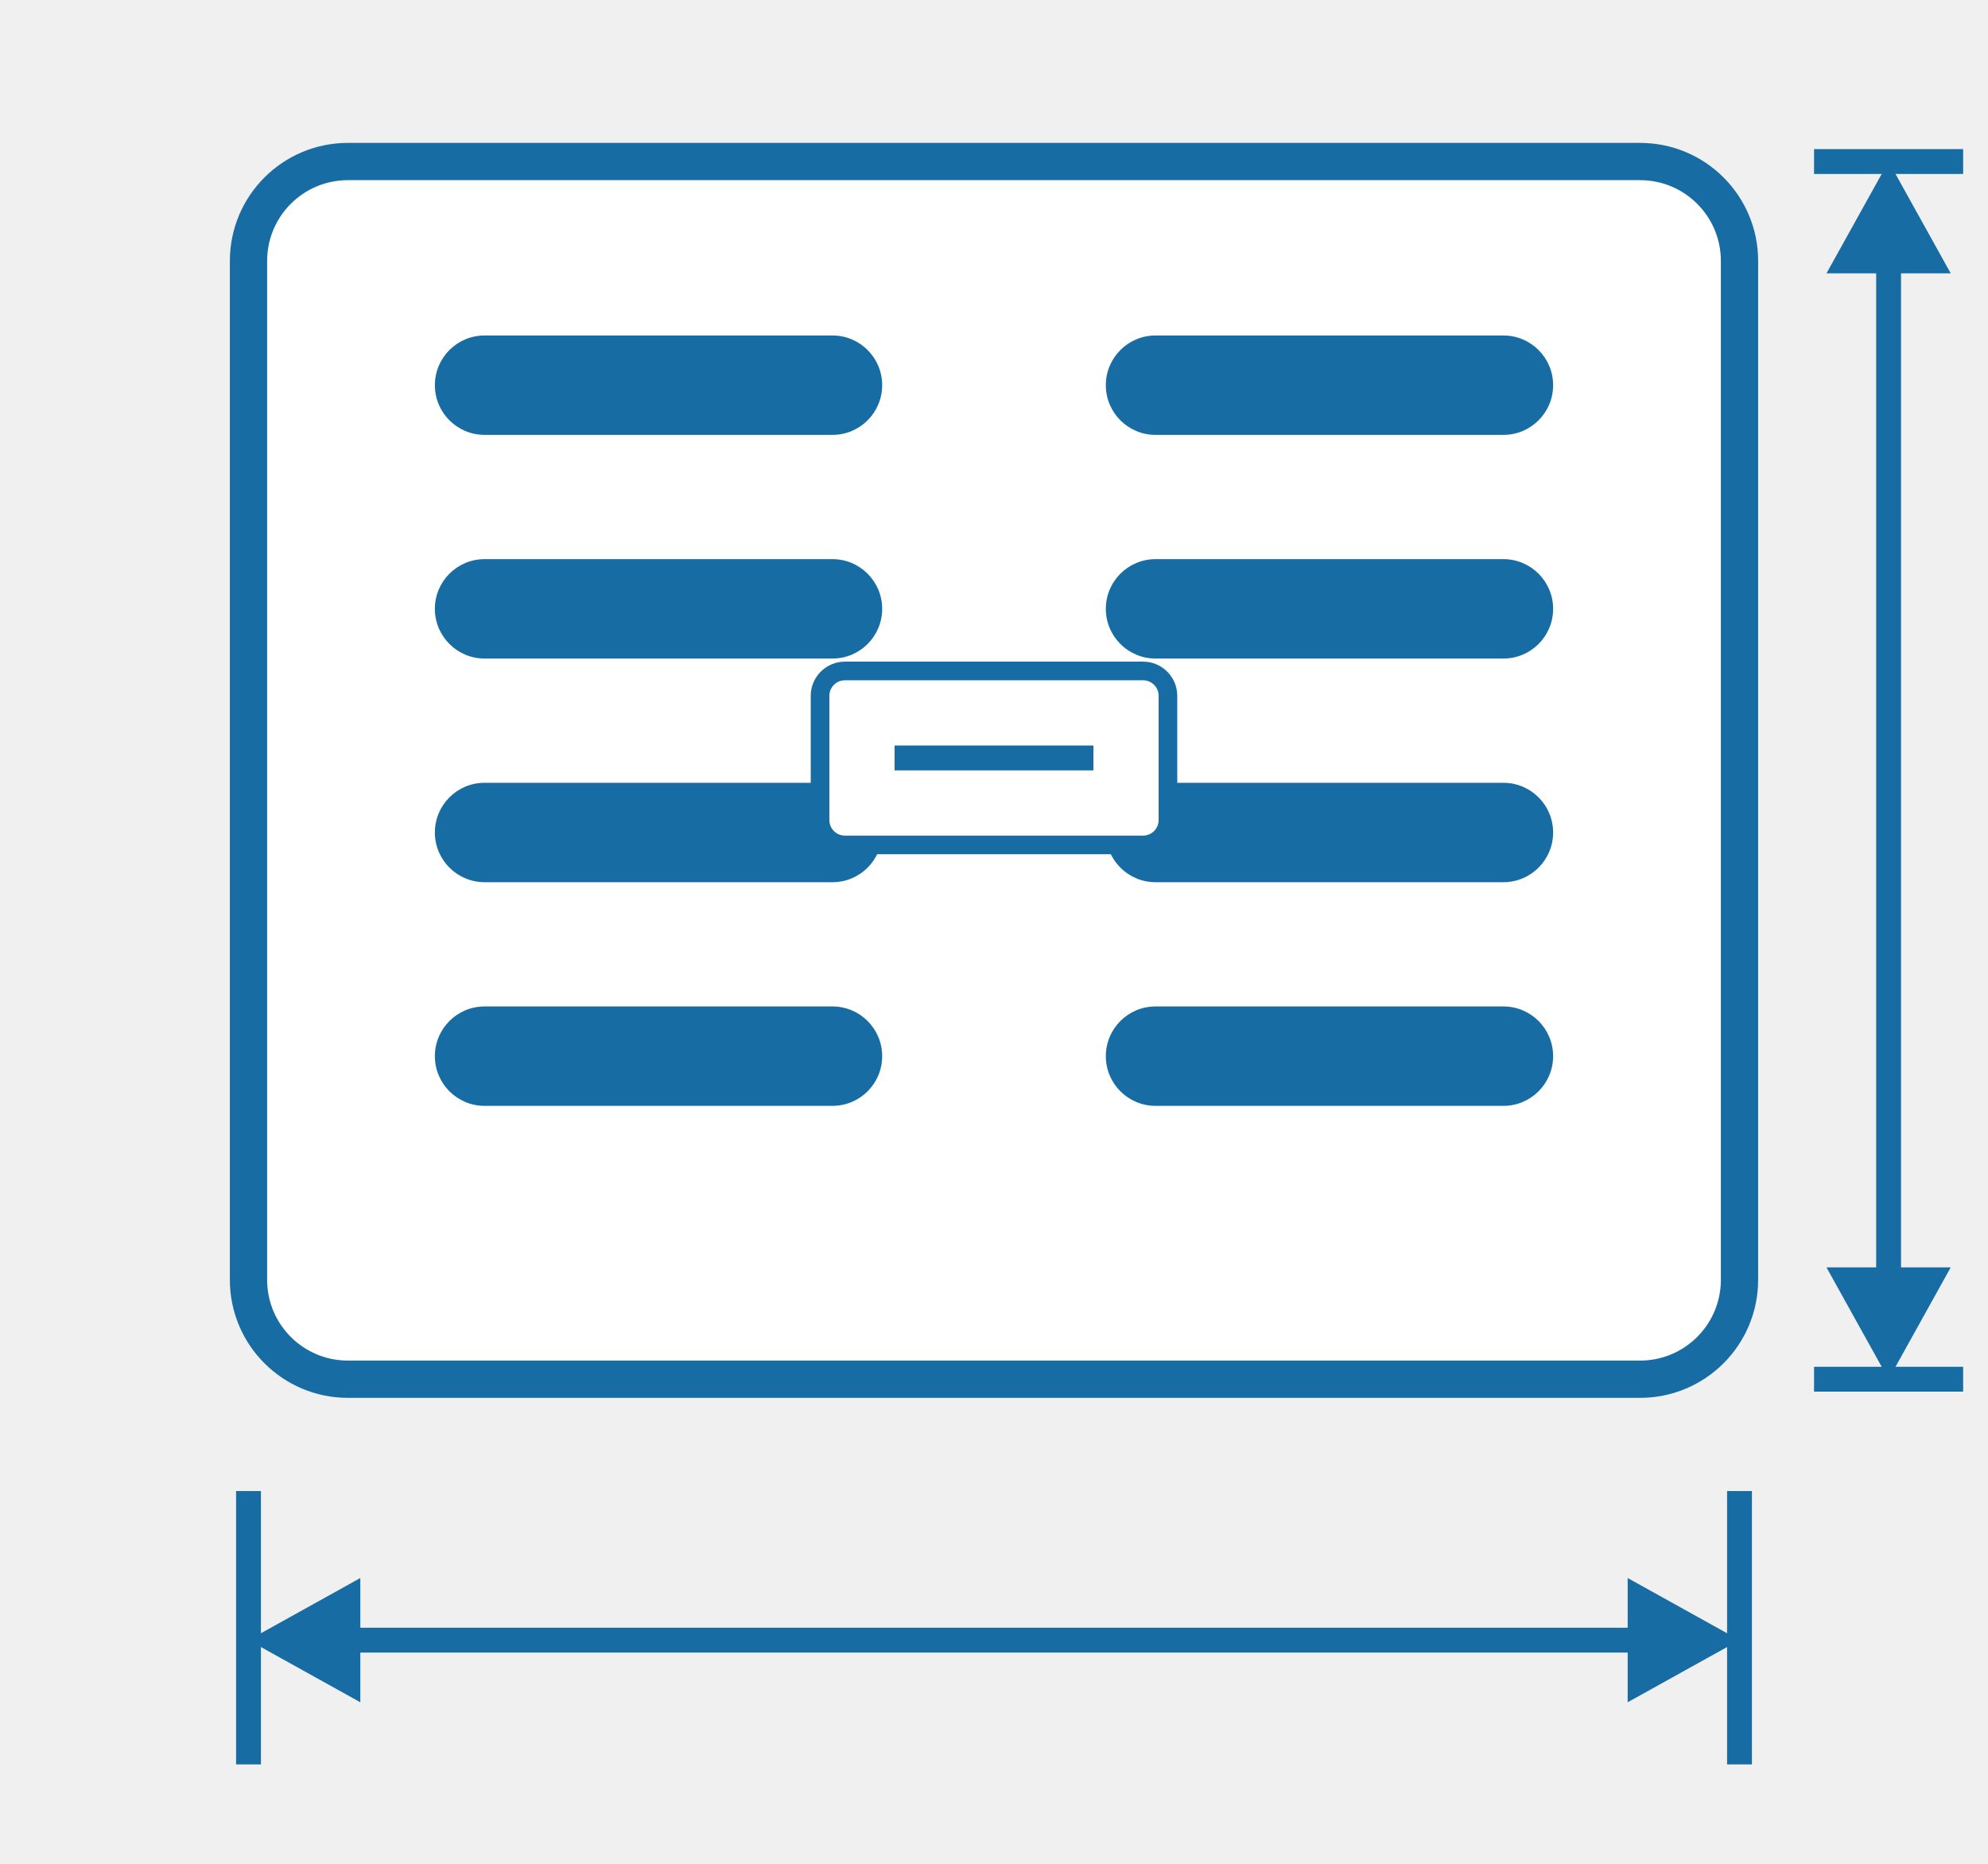
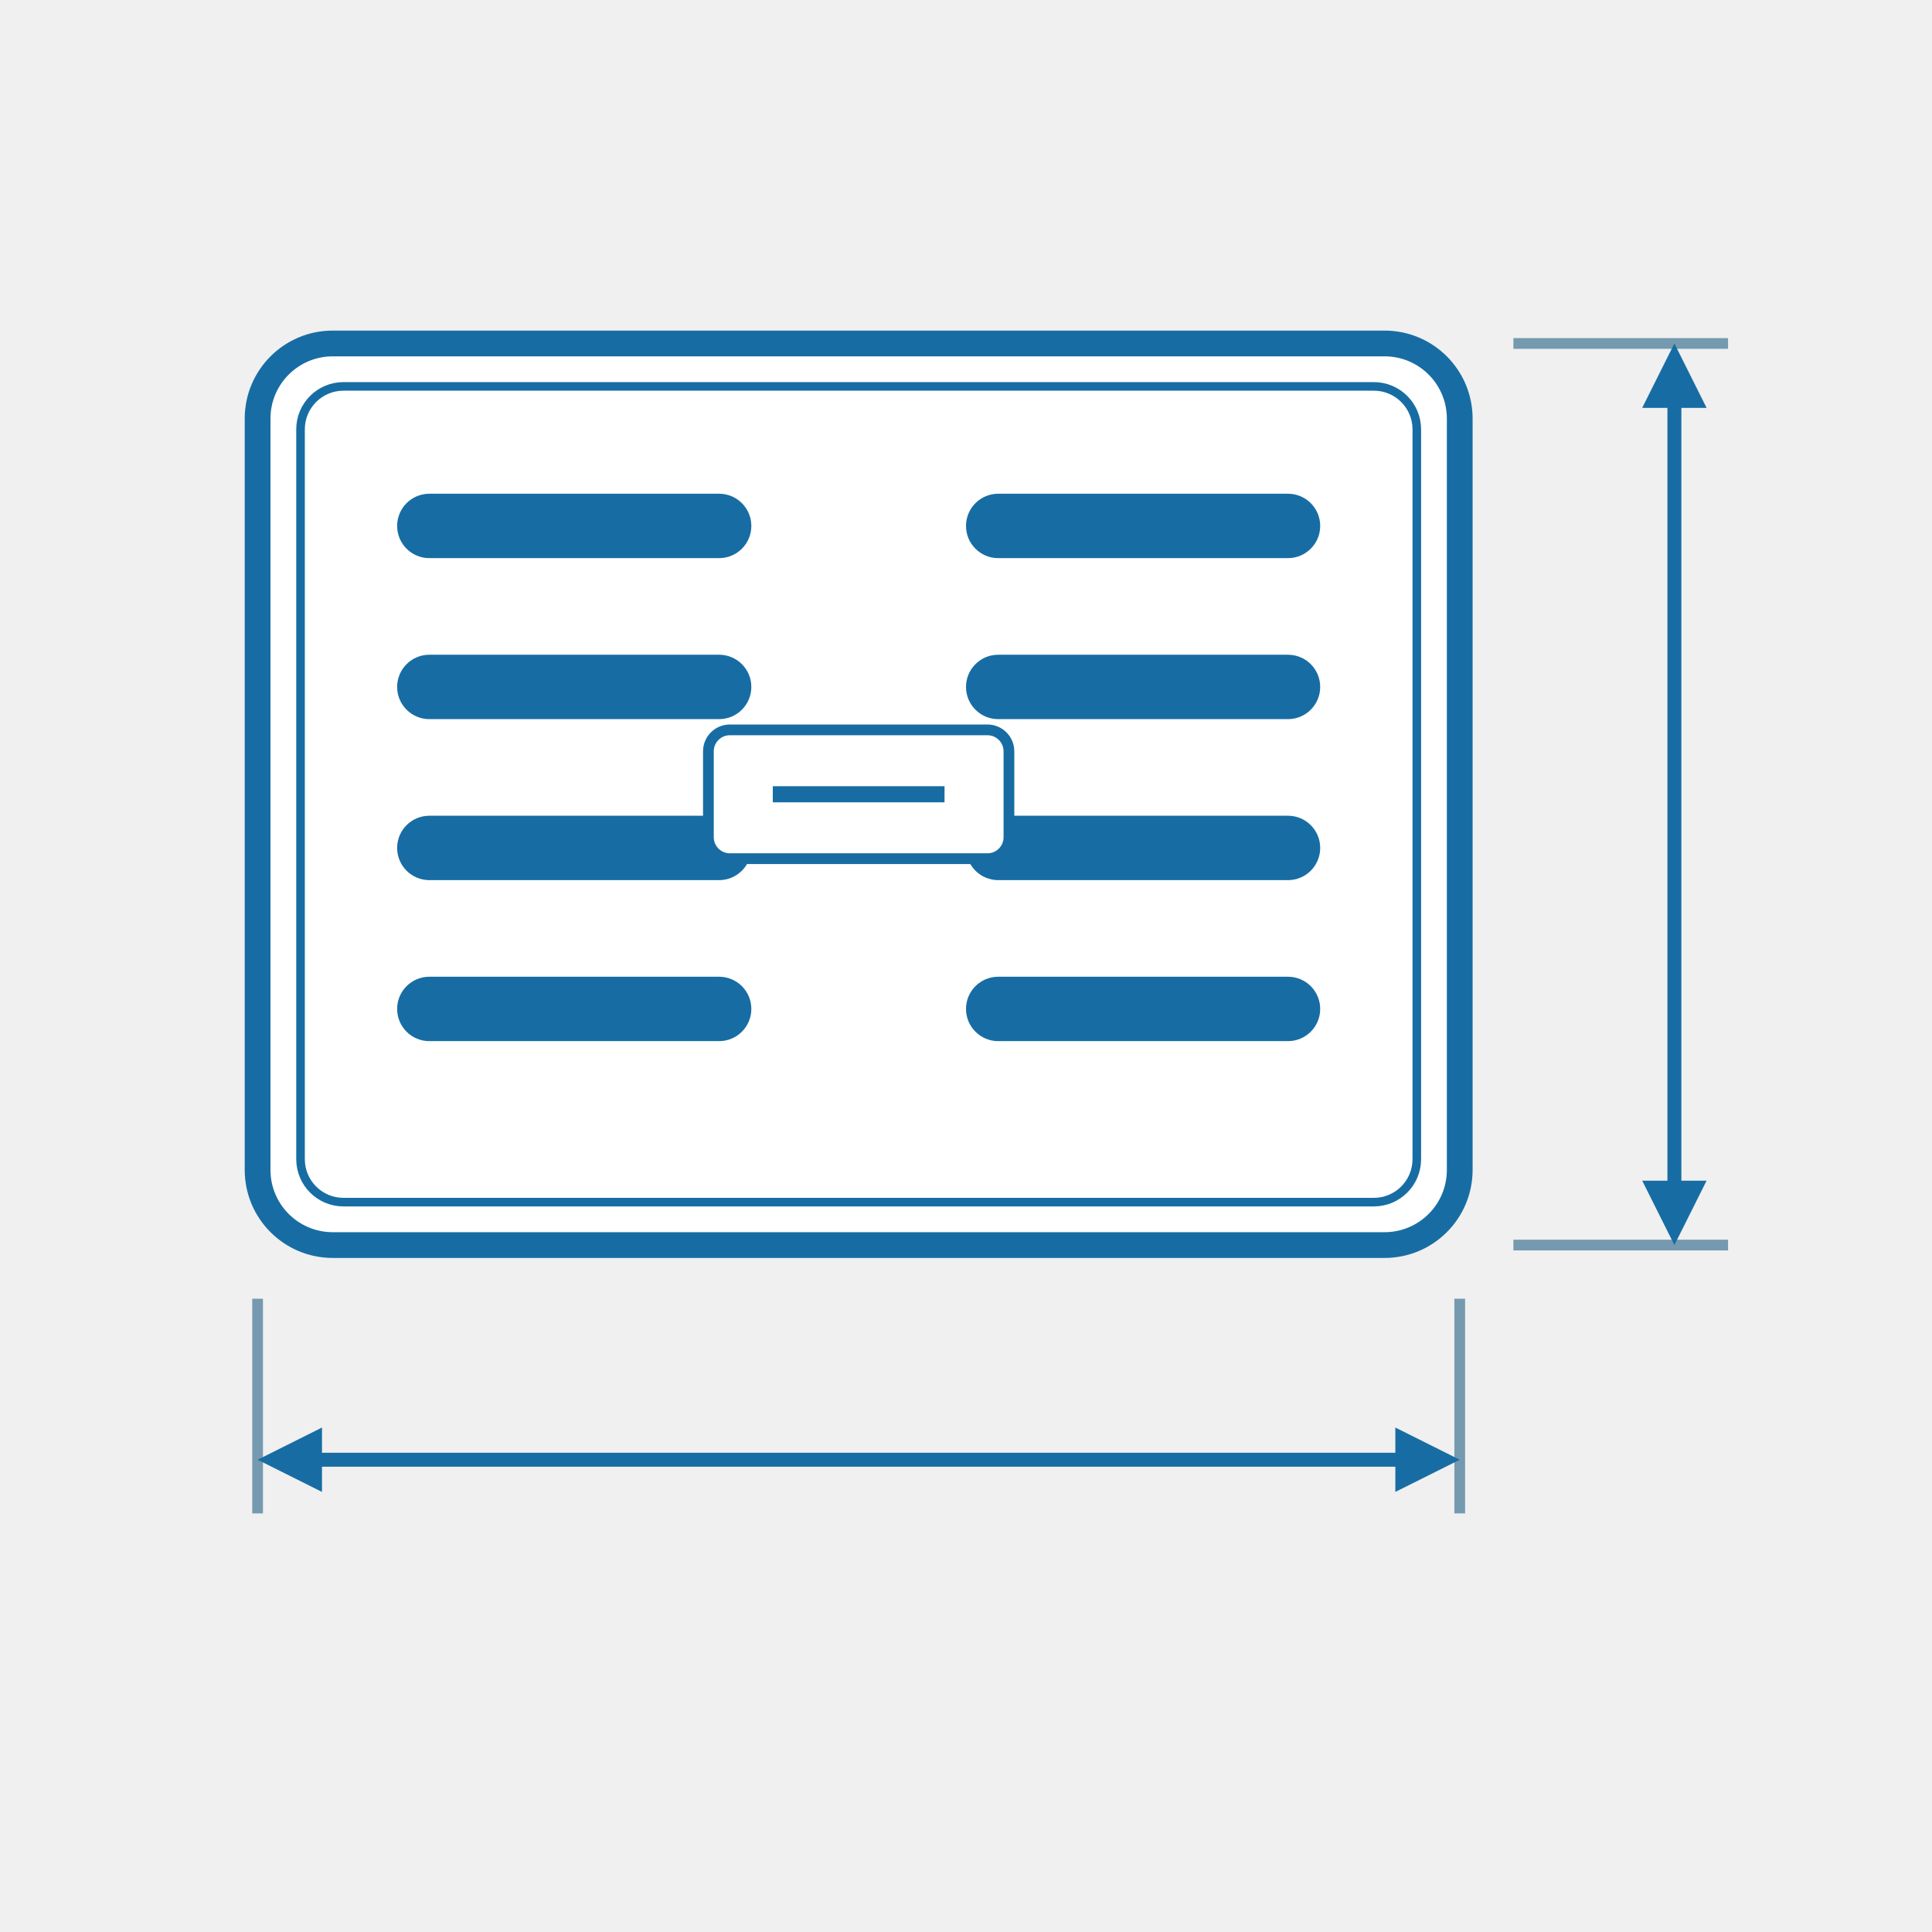
- <svg xmlns="http://www.w3.org/2000/svg" viewBox="0 0 160 150">
+ <svg xmlns="http://www.w3.org/2000/svg" viewBox="0 0 180 180">
  <defs>
-     <pattern id="weave" width="24" height="24" patternUnits="userSpaceOnUse">
-       <path d="M2 2v9m4-9v9m4-9v9M14 2h9m-9 4h9m-9 4h9M2 14h9m-9 4h9m-9 4h9M14 14v9m4-9v9m4-9v9" fill="none" stroke="#176da3" stroke-width="1.5" />
+     <pattern id="weave" width="20" height="20" patternUnits="userSpaceOnUse">
+       <path d="M2 2v6m3-6v6m3-6v6M12 2h6m-6 3h6m-6 3h6M2 12h6m-6 3h6m-6 3h6M12 12v6m3-6v6m3-6v6" fill="none" stroke="#176da3" stroke-width="1.1" />
    </pattern>
-     <clipPath id="cover">
-       <rect x="26" y="19" width="108" height="86" rx="4" />
-     </clipPath>
  </defs>
-   <g fill="white" stroke="#176da3" stroke-width="3">
-     <rect x="20" y="13" width="120" height="98" rx="8" />
+   <rect x="24" y="32" width="112" height="84" rx="7" fill="#fff" stroke="#176da3" stroke-width="2.4" />
+   <rect x="28" y="36" width="104" height="76" rx="4" fill="none" stroke="#176da3" stroke-width=".8" />
+   <rect x="37" y="46" width="33" height="6" rx="3" fill="#176da3" />
+   <rect x="37" y="61" width="33" height="6" rx="3" fill="#176da3" />
+   <rect x="37" y="76" width="33" height="6" rx="3" fill="#176da3" />
+   <rect x="37" y="91" width="33" height="6" rx="3" fill="#176da3" />
+   <rect x="90" y="46" width="33" height="6" rx="3" fill="#176da3" />
+   <rect x="90" y="61" width="33" height="6" rx="3" fill="#176da3" />
+   <rect x="90" y="76" width="33" height="6" rx="3" fill="#176da3" />
+   <rect x="90" y="91" width="33" height="6" rx="3" fill="#176da3" />
+   <rect x="66.0" y="68.0" width="28" height="12" rx="2" fill="white" stroke="#176da3" stroke-width="1" />
+   <path d="M72.0 74.0h16" stroke="#176da3" stroke-width="1.5" />
+   <g fill="none" stroke="#759ab0" stroke-width="1">
+     <path d="M24 121V141M136 121V141M141 32H161M141 116H161" />
  </g>
-   <g clip-path="url(#cover)">
-     <rect x="35" y="27" width="36" height="8" rx="4" fill="#176da3" />
-     <rect x="35" y="45" width="36" height="8" rx="4" fill="#176da3" />
-     <rect x="35" y="63" width="36" height="8" rx="4" fill="#176da3" />
-     <rect x="35" y="81" width="36" height="8" rx="4" fill="#176da3" />
-     <rect x="89" y="27" width="36" height="8" rx="4" fill="#176da3" />
-     <rect x="89" y="45" width="36" height="8" rx="4" fill="#176da3" />
-     <rect x="89" y="63" width="36" height="8" rx="4" fill="#176da3" />
-     <rect x="89" y="81" width="36" height="8" rx="4" fill="#176da3" />
+   <g fill="none" stroke="#176da3" stroke-width="1.3">
+     <path d="M29 136H131M156 37V111" />
  </g>
-   <rect x="66" y="54" width="28" height="14" rx="2" fill="white" stroke="#176da3" stroke-width="1.5" />
-   <path d="M72 61h16" stroke="#176da3" stroke-width="2" />
-   <g fill="none" stroke="#176da3" stroke-width="2">
-     <path d="M20 120v22m120 -22v22M23 132h114" />
+   <g fill="#176da3">
+     <path d="M24 136l6-3v6zM136 136l-6-3v6zM156 32l-3 6h6zM156 116l-3-6h6z" />
  </g>
-   <path d="M20 132l9-5v10zm120 0l-9-5v10z" fill="#176da3" />
-   <g class="height-dimension" fill="none" stroke="#176da3" stroke-width="2">
-     <path d="M146 13h12M146 111h12M152 16v92" />
-   </g>
-   <path d="M152 13l-5 9h10zM152 111l-5-9h10z" fill="#176da3" />
</svg>
